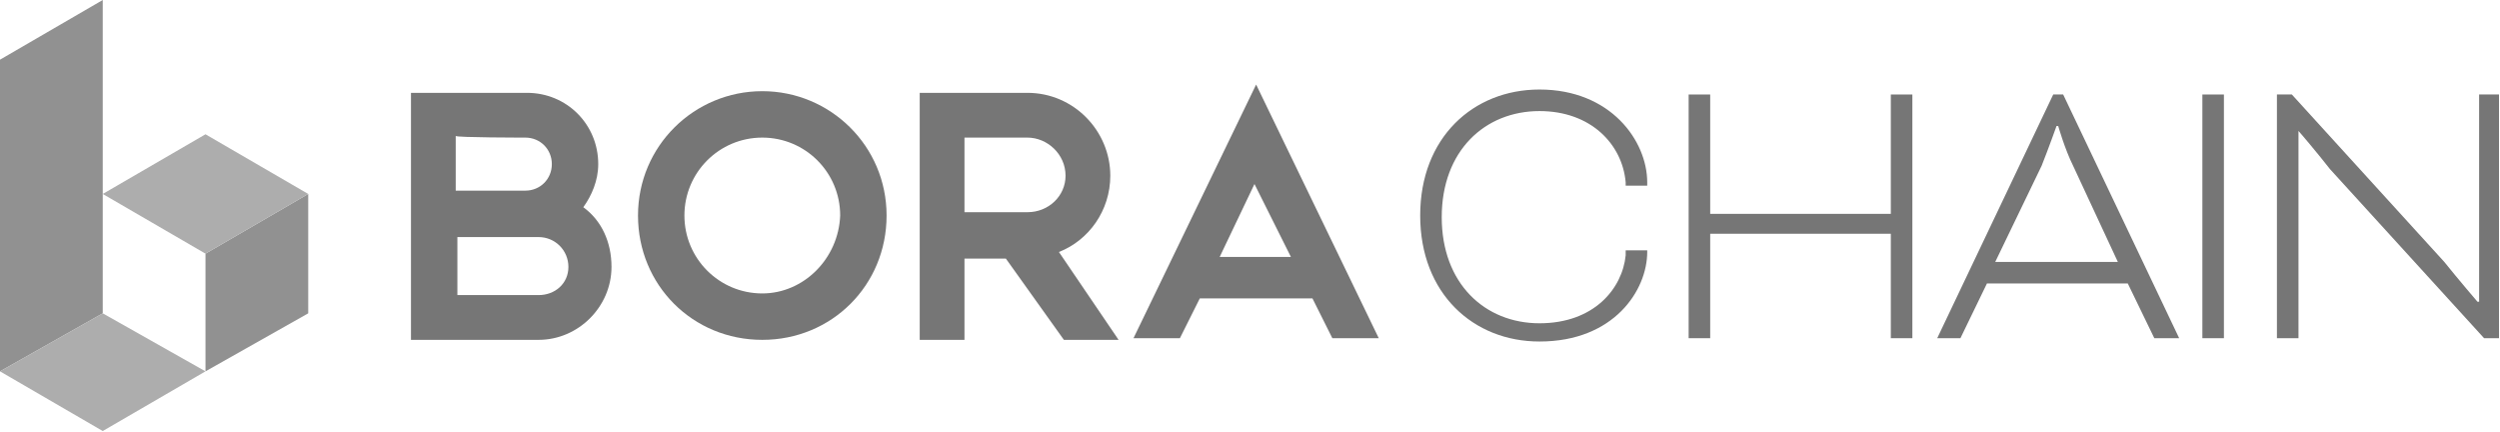
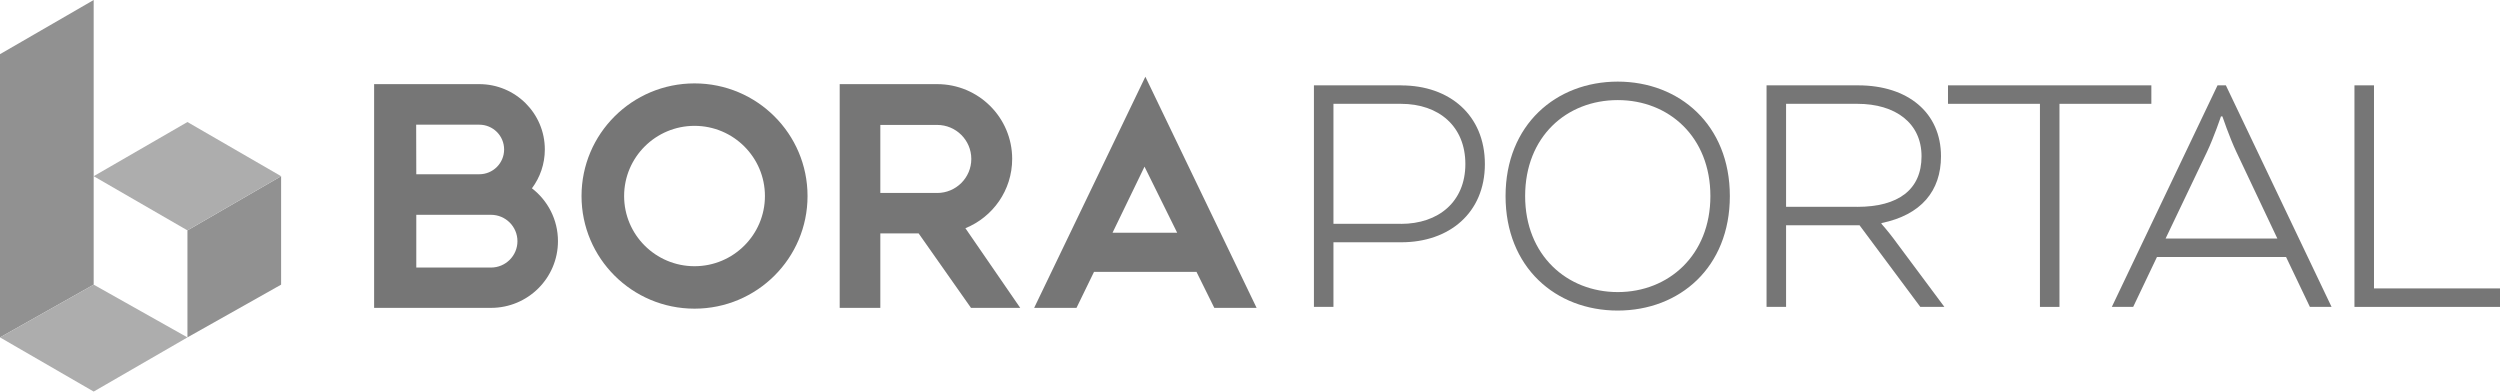
- <svg xmlns="http://www.w3.org/2000/svg" version="1.1" id="Layer_1" x="0px" y="0px" viewBox="0 0 150.8 26" style="enable-background:new 0 0 150.8 26;" xml:space="preserve">
-   <style type="text/css">
- 	.st0{opacity:0.6;}
- 	.st1{fill:#1A1A1A;}
- 	.st2{fill:#484848;}
- 	.st3{fill:#767676;}
- </style>
-   <g id="a">
- </g>
-   <g id="b" class="st0">
-     <g id="c">
-       <g id="d">
-         <g id="e">
-           <g>
-             <g>
-               <path class="st1" d="M71.2,20.4h-2.8l7.4-15.3l7.4,15.3h-2.8L79.2,18h-6.8L71.2,20.4L71.2,20.4z M73.6,15.5h4.3l-2.2-4.4        L73.6,15.5C73.6,15.5,73.6,15.5,73.6,15.5z" />
-               <path class="st1" d="M35.2,12.5c0.5-0.7,0.9-1.6,0.9-2.6c0-2.4-1.9-4.3-4.3-4.3h-7v14.9h7.7c2.4,0,4.4-2,4.4-4.4        C36.9,14.6,36.3,13.3,35.2,12.5z M31.7,8.3L31.7,8.3c0.9,0,1.6,0.7,1.6,1.6s-0.7,1.6-1.6,1.6h-4.2V8.2        C27.5,8.3,31.7,8.3,31.7,8.3z M32.5,17.8h-4.9v-3.5h4.9c1,0,1.8,0.8,1.8,1.8S33.5,17.8,32.5,17.8z" />
-               <path class="st1" d="M46,5.5c-4.1,0-7.5,3.3-7.5,7.5s3.3,7.5,7.5,7.5s7.5-3.3,7.5-7.5S50.1,5.5,46,5.5z M46,17.7        c-2.6,0-4.7-2.1-4.7-4.7s2.1-4.7,4.7-4.7s4.7,2.1,4.7,4.7C50.6,15.6,48.5,17.7,46,17.7z" />
-               <path class="st1" d="M63.9,15.2c1.8-0.7,3.1-2.5,3.1-4.6c0-2.7-2.2-5-5-5h-6.5v14.9h2.7v-4.9h2.5l3.5,4.9h3.3L63.9,15.2z         M62,12.8h-3.8V8.3H62c1.2,0,2.3,1,2.3,2.3C64.3,11.8,63.3,12.8,62,12.8C62,12.8,62,12.8,62,12.8z" />
-             </g>
-             <g>
-               <polygon class="st2" points="12.4,22.4 12.4,22.4 12.4,15.3 18.6,11.7 18.6,18.9       " />
-               <polygon class="st2" points="0,3.6 0,22.4 6.2,18.9 6.2,0       " />
-               <polygon class="st3" points="12.4,22.4 6.2,18.9 0,22.4 6.2,26       " />
-               <polygon class="st3" points="18.6,11.7 12.4,8.1 6.2,11.7 12.4,15.3       " />
-             </g>
-             <g>
-               <path class="st1" d="M98.1,11.2V11c-0.2-2.3-2.1-4.3-5.2-4.3c-3.3,0-5.9,2.4-5.9,6.4s2.6,6.4,5.9,6.4s5-2.1,5.2-4.1v-0.3h1.3        v0.1c0,2.3-2,5.4-6.5,5.4c-4,0-7.2-2.9-7.2-7.6s3.2-7.6,7.2-7.6c4.3,0,6.5,3.1,6.5,5.6v0.2H98.1z" />
-               <path class="st1" d="M128.4,17.1h-8.5l-1.6,3.3h-1.4l7-14.7h0.6l7,14.7H130L128.4,17.1L128.4,17.1z M120.4,15.8h7.4l-2.7-5.8        c-0.5-1-0.9-2.4-0.9-2.4h-0.1c0,0-0.5,1.4-0.9,2.4L120.4,15.8z" />
-               <path class="st1" d="M149.6,5.7v12.5h-0.1c0,0-1.2-1.4-2-2.4l-9.2-10.1h-0.9v14.7h1.3V7.9l0,0c0.1,0.1,1.2,1.4,1.9,2.3        l9.3,10.2h0.9V5.7H149.6z" />
-               <rect x="132.9" y="5.7" class="st1" width="1.3" height="14.7" />
-               <polygon class="st1" points="114.1,5.7 114.1,12.9 103.2,12.9 103.2,5.7 101.9,5.7 101.9,20.4 103.2,20.4 103.2,14.1         114.1,14.1 114.1,20.4 115.4,20.4 115.4,5.7       " />
-             </g>
-           </g>
+ <svg xmlns="http://www.w3.org/2000/svg" width="166px" height="26px" viewBox="0 0 166 26" version="1.1">
+   <g id="Page-1" stroke="none" stroke-width="1" fill="none" fill-rule="evenodd">
+     <g id="logo_mono" fill-rule="nonzero">
+       <g id="d" opacity="0.6">
+         <g id="Path">
+           <polygon fill="#484848" points="12.446 22.403 12.446 22.403 12.446 15.297 18.666 11.7 18.666 18.901" />
+           <polygon fill="#484848" points="0 3.597 0 22.403 6.22 18.901 6.22 0" />
+           <polygon fill="#767676" points="12.446 22.403 6.22 18.901 0 22.403 6.22 26" />
+           <polygon fill="#767676" points="18.666 11.7 12.446 8.103 6.22 11.7 12.446 15.297" />
        </g>
      </g>
+       <path d="M93.049,5.667 L87.245,5.667 L87.245,20.378 L88.541,20.378 L88.541,16.087 L93.049,16.087 C96.216,16.087 98.596,14.15 98.596,10.892 C98.596,7.633 96.236,5.671 93.049,5.671 L93.049,5.667 Z M93.024,14.861 L88.541,14.861 L88.541,6.894 L93.024,6.894 C95.543,6.894 97.3,8.389 97.3,10.892 C97.3,13.394 95.519,14.865 93.024,14.865 L93.024,14.861 Z" id="Shape" fill="#767676" />
+       <g id="Shape" transform="translate(24.84151, 5.094375)" fill="#767676">
+         <path d="M46.634,15.348 L43.826,15.348 L51.211,0 L58.597,15.348 L55.788,15.348 L54.606,12.959 L47.8,12.959 L46.638,15.348 L46.634,15.348 Z M49.031,10.359 L53.323,10.359 L51.154,5.972 L49.031,10.359 Z" />
+         <path d="M10.479,7.41 C11.017,6.687 11.335,5.797 11.335,4.83 C11.335,2.433 9.386,0.492 6.982,0.492 L0,0.492 L0,15.348 L7.76,15.348 C10.218,15.348 12.207,13.366 12.207,10.916 C12.207,9.49 11.53,8.218 10.479,7.41 L10.479,7.41 Z M6.982,3.185 L6.982,3.185 C7.895,3.185 8.632,3.92 8.632,4.83 C8.632,5.74 7.895,6.476 6.982,6.476 C6.888,6.476 2.8,6.476 2.8,6.476 L2.792,3.185 L6.982,3.185 Z M7.76,12.671 L2.8,12.671 L2.8,9.169 L7.76,9.169 C8.73,9.169 9.517,9.953 9.517,10.92 C9.517,11.887 8.73,12.671 7.76,12.671 L7.76,12.671 Z" />
+         <path d="M21.275,0.443 C17.13,0.443 13.772,3.79 13.772,7.922 C13.772,12.053 17.13,15.401 21.275,15.401 C25.42,15.401 28.779,12.053 28.779,7.922 C28.779,3.79 25.42,0.443 21.275,0.443 Z M21.275,12.582 C18.691,12.582 16.6,10.493 16.6,7.922 C16.6,5.35 18.695,3.262 21.275,3.262 C23.855,3.262 25.95,5.35 25.95,7.922 C25.95,10.493 23.855,12.582 21.275,12.582 Z" />
+         <path d="M39.261,10.059 C41.083,9.319 42.367,7.54 42.367,5.456 C42.367,2.714 40.138,0.492 37.387,0.492 L30.914,0.492 L30.914,15.348 L33.612,15.348 L33.612,10.404 L36.156,10.404 L39.632,15.348 L42.901,15.348 L39.261,10.059 L39.261,10.059 Z M37.387,7.715 L33.612,7.715 L33.612,3.201 L37.387,3.201 C38.638,3.201 39.653,4.213 39.653,5.46 C39.653,6.707 38.638,7.719 37.387,7.719 L37.387,7.715 Z" />
+       </g>
+       <path d="M114.862,13.02 C114.862,17.753 111.532,20.621 107.416,20.621 C103.299,20.621 99.969,17.753 99.969,13.02 C99.969,8.287 103.32,5.419 107.416,5.419 C111.512,5.419 114.862,8.287 114.862,13.02 Z M101.269,13.02 C101.269,16.945 104.045,19.394 107.42,19.394 C110.794,19.394 113.57,16.945 113.57,13.02 C113.57,9.096 110.819,6.646 107.42,6.646 C104.021,6.646 101.269,9.072 101.269,13.02 Z" id="Shape" fill="#767676" />
+       <path d="M151.796,17.067 L143.221,17.067 L141.643,20.378 L140.225,20.378 L147.244,5.667 L147.798,5.667 L154.816,20.378 L153.377,20.378 L151.796,17.067 L151.796,17.067 Z M143.795,15.84 L151.217,15.84 L148.491,10.079 C148.03,9.1 147.566,7.727 147.566,7.727 L147.472,7.727 C147.472,7.727 147.011,9.1 146.547,10.079 L143.795,15.84 Z" id="Shape" fill="#767676" />
+       <path d="M125.785,15.913 C125.324,15.299 124.929,14.861 124.929,14.861 L124.929,14.812 C127.566,14.272 128.882,12.679 128.882,10.376 C128.882,7.483 126.686,5.667 123.38,5.667 L117.299,5.667 L117.299,20.378 L118.595,20.378 L118.595,14.958 L123.474,14.958 L127.509,20.378 L129.107,20.378 L125.785,15.917 L125.785,15.913 Z M123.311,13.731 L118.595,13.731 L118.595,6.894 L123.335,6.894 C125.854,6.894 127.59,8.17 127.59,10.376 C127.59,12.582 126.066,13.735 123.315,13.735 L123.311,13.731 Z" id="Shape" fill="#767676" />
+       <polygon id="Path" fill="#767676" points="142.85 5.667 129.347 5.667 129.347 6.894 135.452 6.894 135.452 20.378 136.749 20.378 136.749 6.894 142.85 6.894" />
+       <polygon id="Path" fill="#767676" points="157.633 19.151 157.633 5.667 156.336 5.667 156.336 20.378 166 20.378 166 19.151" />
    </g>
  </g>
</svg>
